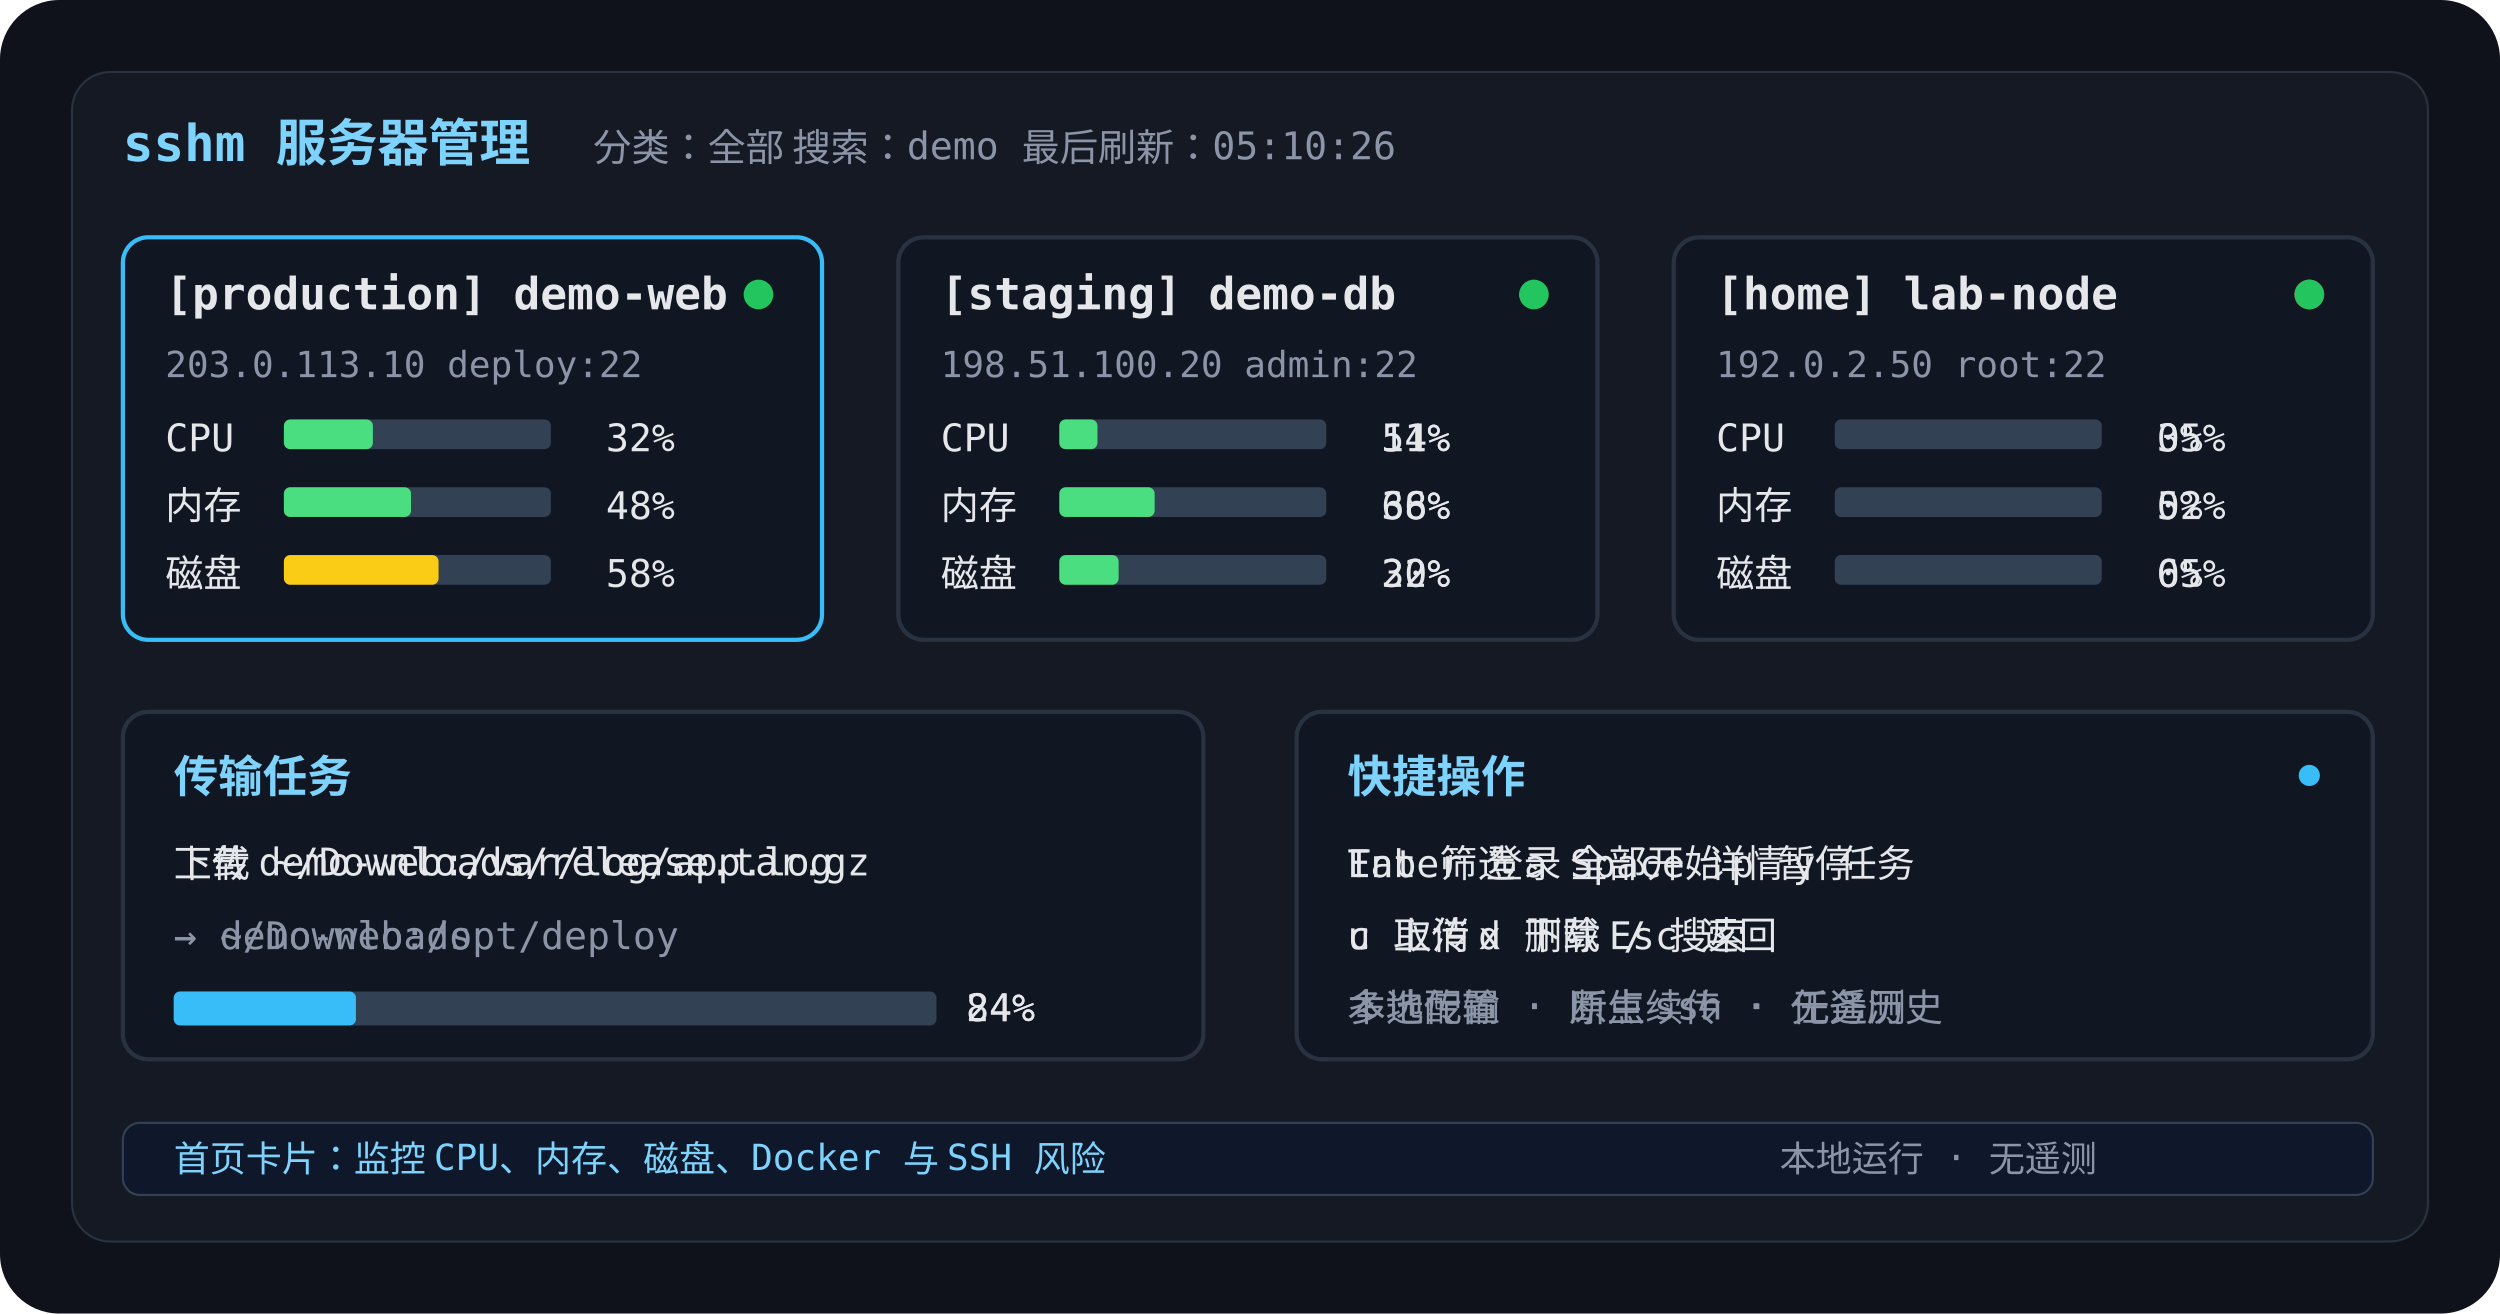
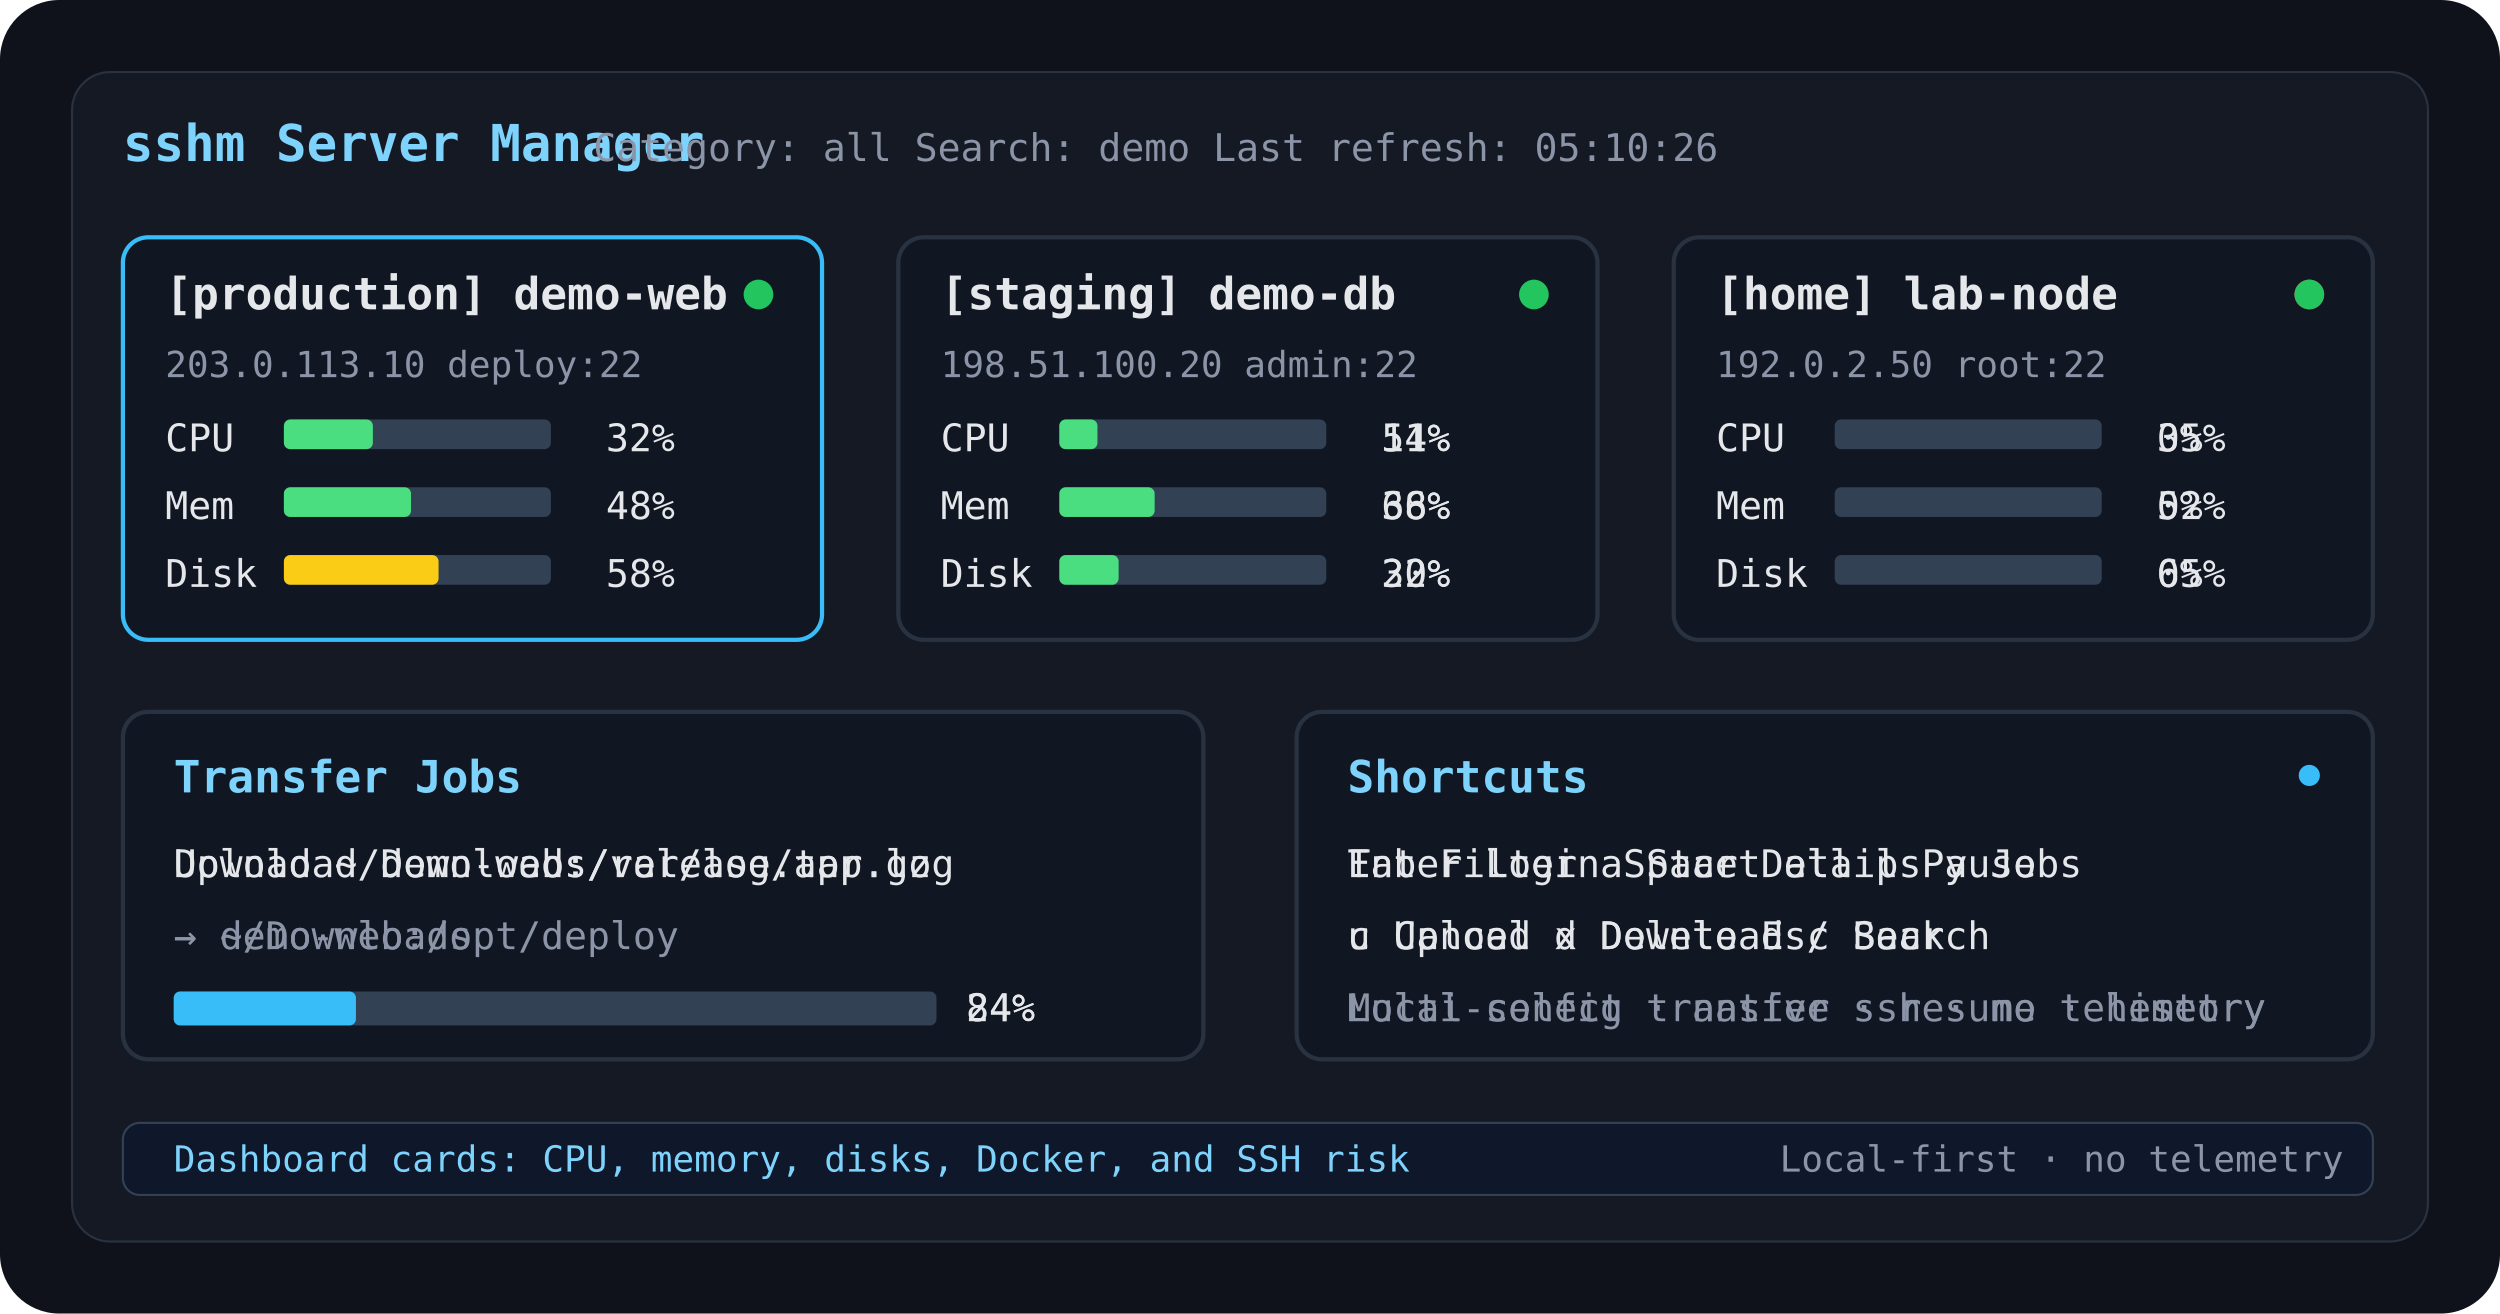
<svg xmlns="http://www.w3.org/2000/svg" width="1180" height="620" viewBox="0 0 1180 620" fill="none">
  <style>
    .mono { font-family: ui-monospace, SFMono-Regular, Menlo, Consolas, monospace; }
    .title { fill: #7dd3fc; font-size: 24px; font-weight: 700; }
    .muted { fill: #8b95a7; }
    .text { fill: #e5e7eb; }
    .cyan { fill: #7dd3fc; }
    .green { fill: #4ade80; }
    .yellow { fill: #facc15; }
    .red { fill: #ef4444; }
    .frame { fill: #151923; stroke: #283241; }
    .card { fill: #111722; stroke: #283241; stroke-width: 2; }
    .selected { stroke: #38bdf8; }
    .bar-empty { fill: #334155; }
    .scene { fill: #0f172a; stroke: #334155; }
    .fade-a { animation: fadeA 6s infinite; }
    .fade-b { animation: fadeB 6s infinite; }
    @keyframes fadeA { 0%, 38%, 100% { opacity: 1; } 46%, 82% { opacity: 0; } }
    @keyframes fadeB { 0%, 38%, 100% { opacity: 0; } 46%, 82% { opacity: 1; } }
    .pulse { animation: pulse 1.4s infinite; }
    .pulse-fast { animation: pulse 0.85s infinite; }
    @keyframes pulse { 0%, 100% { opacity: 1; } 50% { opacity: 0.35; } }
  </style>
  <rect width="1180" height="620" rx="28" fill="#0f121a" />
  <rect x="34" y="34" width="1112" height="552" rx="18" class="frame" />
-   <text x="58" y="76" class="mono title">sshm 服务器管理</text>
+   <text x="58" y="76" class="mono title">sshm Server Manager</text>
  <text x="280" y="76" class="mono muted" font-size="18">
-     <tspan opacity="1">分类：全部  搜索：demo  最后刷新：05:10:26</tspan>
+     <tspan opacity="1">Category: all  Search: demo  Last refresh: 05:10:26</tspan>
    <animate attributeName="opacity" values="1;0;0;1" keyTimes="0;0.32;0.76;1" dur="6s" repeatCount="indefinite" />
  </text>
  <text x="280" y="76" class="mono muted" font-size="18" opacity="0">
-     <tspan>传输任务  运行 1  未完成 3  已完成 12</tspan>
+     <tspan>Transfer jobs  Running 1  Open 3  Done 12</tspan>
    <animate attributeName="opacity" values="0;1;1;0" keyTimes="0;0.34;0.74;1" dur="6s" repeatCount="indefinite" />
  </text>
  <g class="mono">
    <g>
      <rect x="58" y="112" width="330" height="190" rx="12" class="card selected">
        <animate attributeName="stroke" values="#38bdf8;#38bdf8;#283241;#38bdf8" keyTimes="0;0.32;0.5;1" dur="6s" repeatCount="indefinite" />
      </rect>
      <text x="78" y="146" class="text" font-size="21" font-weight="700">[production] demo-web</text>
      <circle cx="358" cy="139" r="7" fill="#22c55e" class="pulse" />
      <text x="78" y="178" class="muted" font-size="17">203.0.113.10  deploy:22</text>
      <text x="78" y="213" class="text" font-size="18">CPU</text>
      <rect x="134" y="198" width="126" height="14" rx="3" class="bar-empty" />
      <rect x="134" y="198" width="42" height="14" rx="3" class="green">
        <animate attributeName="width" values="42;72;48;42" dur="5s" repeatCount="indefinite" />
      </rect>
      <text x="286" y="213" class="text" font-size="18">32%</text>
-       <text x="78" y="245" class="text" font-size="18">内存</text>
+       <text x="78" y="245" class="text" font-size="18">Mem</text>
      <rect x="134" y="230" width="126" height="14" rx="3" class="bar-empty" />
      <rect x="134" y="230" width="60" height="14" rx="3" class="green">
        <animate attributeName="width" values="60;74;64;60" dur="5s" repeatCount="indefinite" />
      </rect>
      <text x="286" y="245" class="text" font-size="18">48%</text>
-       <text x="78" y="277" class="text" font-size="18">磁盘</text>
+       <text x="78" y="277" class="text" font-size="18">Disk</text>
      <rect x="134" y="262" width="126" height="14" rx="3" class="bar-empty" />
      <rect x="134" y="262" width="73" height="14" rx="3" class="yellow" />
      <text x="286" y="277" class="text" font-size="18">58%</text>
    </g>
    <g>
      <rect x="424" y="112" width="330" height="190" rx="12" class="card">
        <animate attributeName="stroke" values="#283241;#283241;#38bdf8;#283241" keyTimes="0;0.3;0.48;1" dur="6s" repeatCount="indefinite" />
      </rect>
      <text x="444" y="146" class="text" font-size="21" font-weight="700">[staging] demo-db</text>
      <circle cx="724" cy="139" r="7" fill="#22c55e" class="pulse-fast" />
      <text x="444" y="178" class="muted" font-size="17">198.51.100.20  admin:22</text>
      <text x="444" y="213" class="text" font-size="18">CPU</text>
      <rect x="500" y="198" width="126" height="14" rx="3" class="bar-empty" />
      <rect x="500" y="198" width="18" height="14" rx="3" class="green">
        <animate attributeName="width" values="18;48;28;64;18" dur="4.5s" repeatCount="indefinite" />
      </rect>
      <text x="652" y="213" class="text fade-a" font-size="18">14%</text>
      <text x="652" y="213" class="text fade-b" font-size="18">51%</text>
-       <text x="444" y="245" class="text" font-size="18">内存</text>
+       <text x="444" y="245" class="text" font-size="18">Mem</text>
      <rect x="500" y="230" width="126" height="14" rx="3" class="bar-empty" />
      <rect x="500" y="230" width="45" height="14" rx="3" class="green">
        <animate attributeName="width" values="45;72;58;86;45" dur="5.4s" repeatCount="indefinite" />
      </rect>
      <text x="652" y="245" class="text fade-a" font-size="18">36%</text>
      <text x="652" y="245" class="text fade-b" font-size="18">68%</text>
-       <text x="444" y="277" class="text" font-size="18">磁盘</text>
+       <text x="444" y="277" class="text" font-size="18">Disk</text>
      <rect x="500" y="262" width="126" height="14" rx="3" class="bar-empty" />
      <rect x="500" y="262" width="28" height="14" rx="3" class="green">
        <animate attributeName="width" values="28;34;42;38;28" dur="6s" repeatCount="indefinite" />
      </rect>
      <text x="652" y="277" class="text fade-a" font-size="18">22%</text>
      <text x="652" y="277" class="text fade-b" font-size="18">30%</text>
    </g>
    <g>
      <rect x="790" y="112" width="330" height="190" rx="12" class="card" />
      <text x="810" y="146" class="text" font-size="21" font-weight="700">[home] lab-node</text>
      <circle cx="1090" cy="139" r="7" class="red fade-a pulse" />
      <circle cx="1090" cy="139" r="7" fill="#22c55e" class="fade-b pulse" />
      <text x="810" y="178" class="muted" font-size="17">192.0.2.50  root:22</text>
      <text x="810" y="213" class="text" font-size="18">CPU</text>
      <rect x="866" y="198" width="126" height="14" rx="3" class="bar-empty" />
      <rect x="866" y="198" width="0" height="14" rx="3" class="green">
        <animate attributeName="width" values="0;0;44;44;0" keyTimes="0;0.38;0.5;0.82;1" dur="6s" repeatCount="indefinite" />
      </rect>
      <text x="1018" y="213" class="text fade-a" font-size="18">0%</text>
      <text x="1018" y="213" class="text fade-b" font-size="18">35%</text>
-       <text x="810" y="245" class="text" font-size="18">内存</text>
+       <text x="810" y="245" class="text" font-size="18">Mem</text>
      <rect x="866" y="230" width="126" height="14" rx="3" class="bar-empty" />
      <rect x="866" y="230" width="0" height="14" rx="3" class="green">
        <animate attributeName="width" values="0;0;66;66;0" keyTimes="0;0.38;0.5;0.82;1" dur="6s" repeatCount="indefinite" />
      </rect>
      <text x="1018" y="245" class="text fade-a" font-size="18">0%</text>
      <text x="1018" y="245" class="text fade-b" font-size="18">52%</text>
-       <text x="810" y="277" class="text" font-size="18">磁盘</text>
+       <text x="810" y="277" class="text" font-size="18">Disk</text>
      <rect x="866" y="262" width="126" height="14" rx="3" class="bar-empty" />
      <rect x="866" y="262" width="0" height="14" rx="3" class="yellow">
        <animate attributeName="width" values="0;0;82;82;0" keyTimes="0;0.38;0.5;0.82;1" dur="6s" repeatCount="indefinite" />
      </rect>
      <text x="1018" y="277" class="text fade-a" font-size="18">0%</text>
      <text x="1018" y="277" class="text fade-b" font-size="18">65%</text>
    </g>
    <g>
      <rect x="58" y="336" width="510" height="164" rx="12" class="card">
        <animate attributeName="stroke" values="#283241;#38bdf8;#38bdf8;#283241" keyTimes="0;0.34;0.78;1" dur="6s" repeatCount="indefinite" />
      </rect>
-       <text x="82" y="374" class="cyan" font-size="21" font-weight="700">传输任务</text>
-       <text x="82" y="414" class="text fade-a" font-size="18">下载  demo-web:/var/log/app.log</text>
-       <text x="82" y="414" class="text fade-b" font-size="18">上传  ~/Downloads/release.tar.gz</text>
+       <text x="82" y="374" class="cyan" font-size="21" font-weight="700">Transfer Jobs</text>
+       <text x="82" y="414" class="text fade-a" font-size="18">Download  demo-web:/var/log/app.log</text>
+       <text x="82" y="414" class="text fade-b" font-size="18">Upload  ~/Downloads/release.tar.gz</text>
      <text x="82" y="448" class="muted fade-a" font-size="18">→ ~/Downloads</text>
      <text x="82" y="448" class="muted fade-b" font-size="18">→ demo-web:/opt/deploy</text>
      <rect x="82" y="468" width="360" height="16" rx="3" class="bar-empty" />
      <rect x="82" y="468" width="86" height="16" rx="3" fill="#38bdf8">
        <animate attributeName="width" values="58;168;302;360;58" keyTimes="0;0.3;0.62;0.82;1" dur="6s" repeatCount="indefinite" />
      </rect>
      <text x="456" y="482" class="text fade-a" font-size="18">24%</text>
      <text x="456" y="482" class="text fade-b" font-size="18">84%</text>
    </g>
    <g>
      <rect x="612" y="336" width="508" height="164" rx="12" class="card">
        <animate attributeName="stroke" values="#283241;#283241;#38bdf8;#38bdf8;#283241" keyTimes="0;0.22;0.42;0.76;1" dur="6s" repeatCount="indefinite" />
      </rect>
-       <text x="636" y="374" class="cyan" font-size="21" font-weight="700">快捷操作</text>
+       <text x="636" y="374" class="cyan" font-size="21" font-weight="700">Shortcuts</text>
      <circle cx="1090" cy="366" r="5" fill="#38bdf8" class="pulse" />
-       <text x="636" y="414" class="text fade-a" font-size="18">Enter 登录    Space 详情    y 任务</text>
-       <text x="636" y="414" class="text fade-b" font-size="18">Tab 筛选      a 全部开始   p 暂停</text>
-       <text x="636" y="448" class="text fade-a" font-size="18">u 上传        d 下载        / 搜索</text>
-       <text x="636" y="448" class="text fade-b" font-size="18">c 取消        x 删除        Esc 返回</text>
-       <text x="636" y="482" class="muted fade-a" font-size="18">本地配置 · 原生 ssh · 无遥测</text>
-       <text x="636" y="482" class="muted fade-b" font-size="18">多选传输 · 断点续传 · 任务历史</text>
+       <text x="636" y="414" class="text fade-a" font-size="18">Enter Login   Space Details   y Jobs</text>
+       <text x="636" y="414" class="text fade-b" font-size="18">Tab Filter    a Start all     p Pause</text>
+       <text x="636" y="448" class="text fade-a" font-size="18">u Upload      d Download      / Search</text>
+       <text x="636" y="448" class="text fade-b" font-size="18">c Cancel      x Delete        Esc Back</text>
+       <text x="636" y="482" class="muted fade-a" font-size="18">Local config · native ssh · no telemetry</text>
+       <text x="636" y="482" class="muted fade-b" font-size="18">Multi-select transfer · resume · history</text>
    </g>
  </g>
  <g class="mono">
    <rect x="58" y="530" width="1062" height="34" rx="8" class="scene" />
    <text x="82" y="553" class="cyan" font-size="17">
-       <tspan opacity="1">首页卡片：监控 CPU、内存、磁盘、Docker 与 SSH 风险</tspan>
+       <tspan opacity="1">Dashboard cards: CPU, memory, disks, Docker, and SSH risk</tspan>
      <animate attributeName="opacity" values="1;1;0;0;1" keyTimes="0;0.3;0.38;0.82;1" dur="6s" repeatCount="indefinite" />
    </text>
    <text x="82" y="553" class="green" font-size="17" opacity="0">
-       <tspan>传输任务：多选上传下载、进度查看、中断后继续</tspan>
+       <tspan>Transfer jobs: multi-select upload/download, progress, and resume</tspan>
      <animate attributeName="opacity" values="0;0;1;1;0" keyTimes="0;0.32;0.42;0.76;1" dur="6s" repeatCount="indefinite" />
    </text>
-     <text x="840" y="553" class="muted" font-size="17">本地运行 · 无遥测</text>
+     <text x="840" y="553" class="muted" font-size="17">Local-first · no telemetry</text>
  </g>
</svg>
